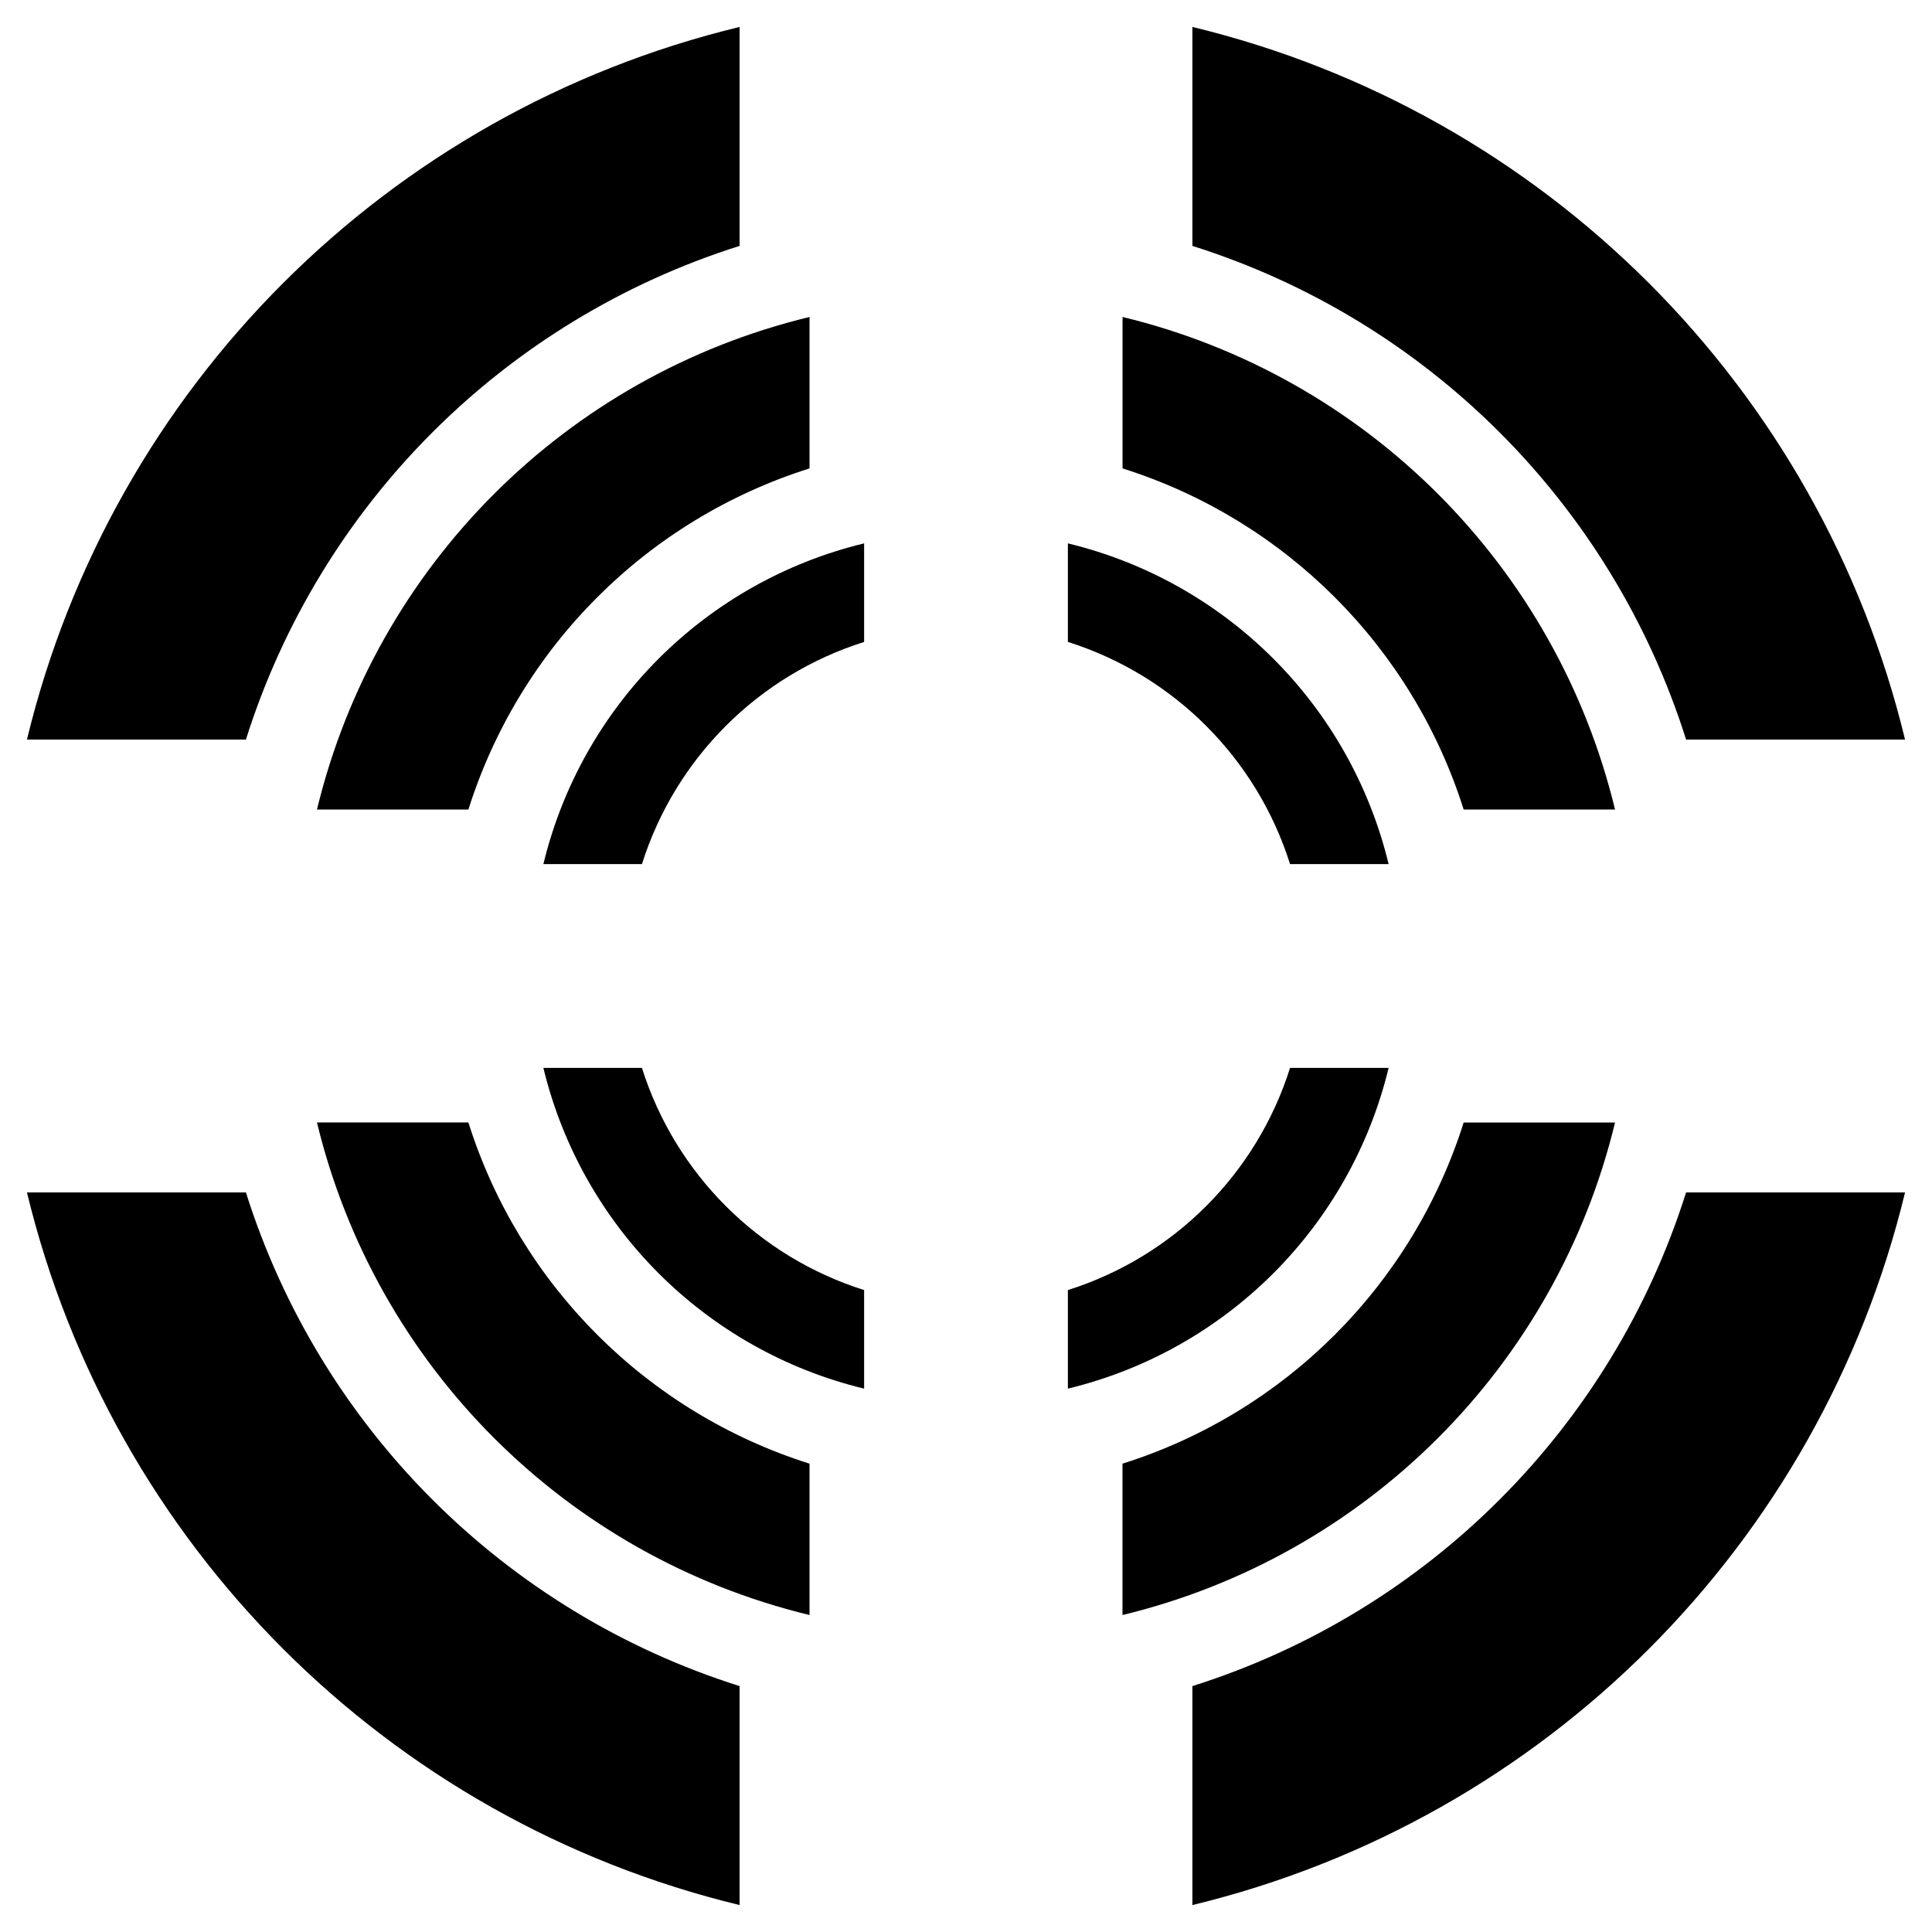
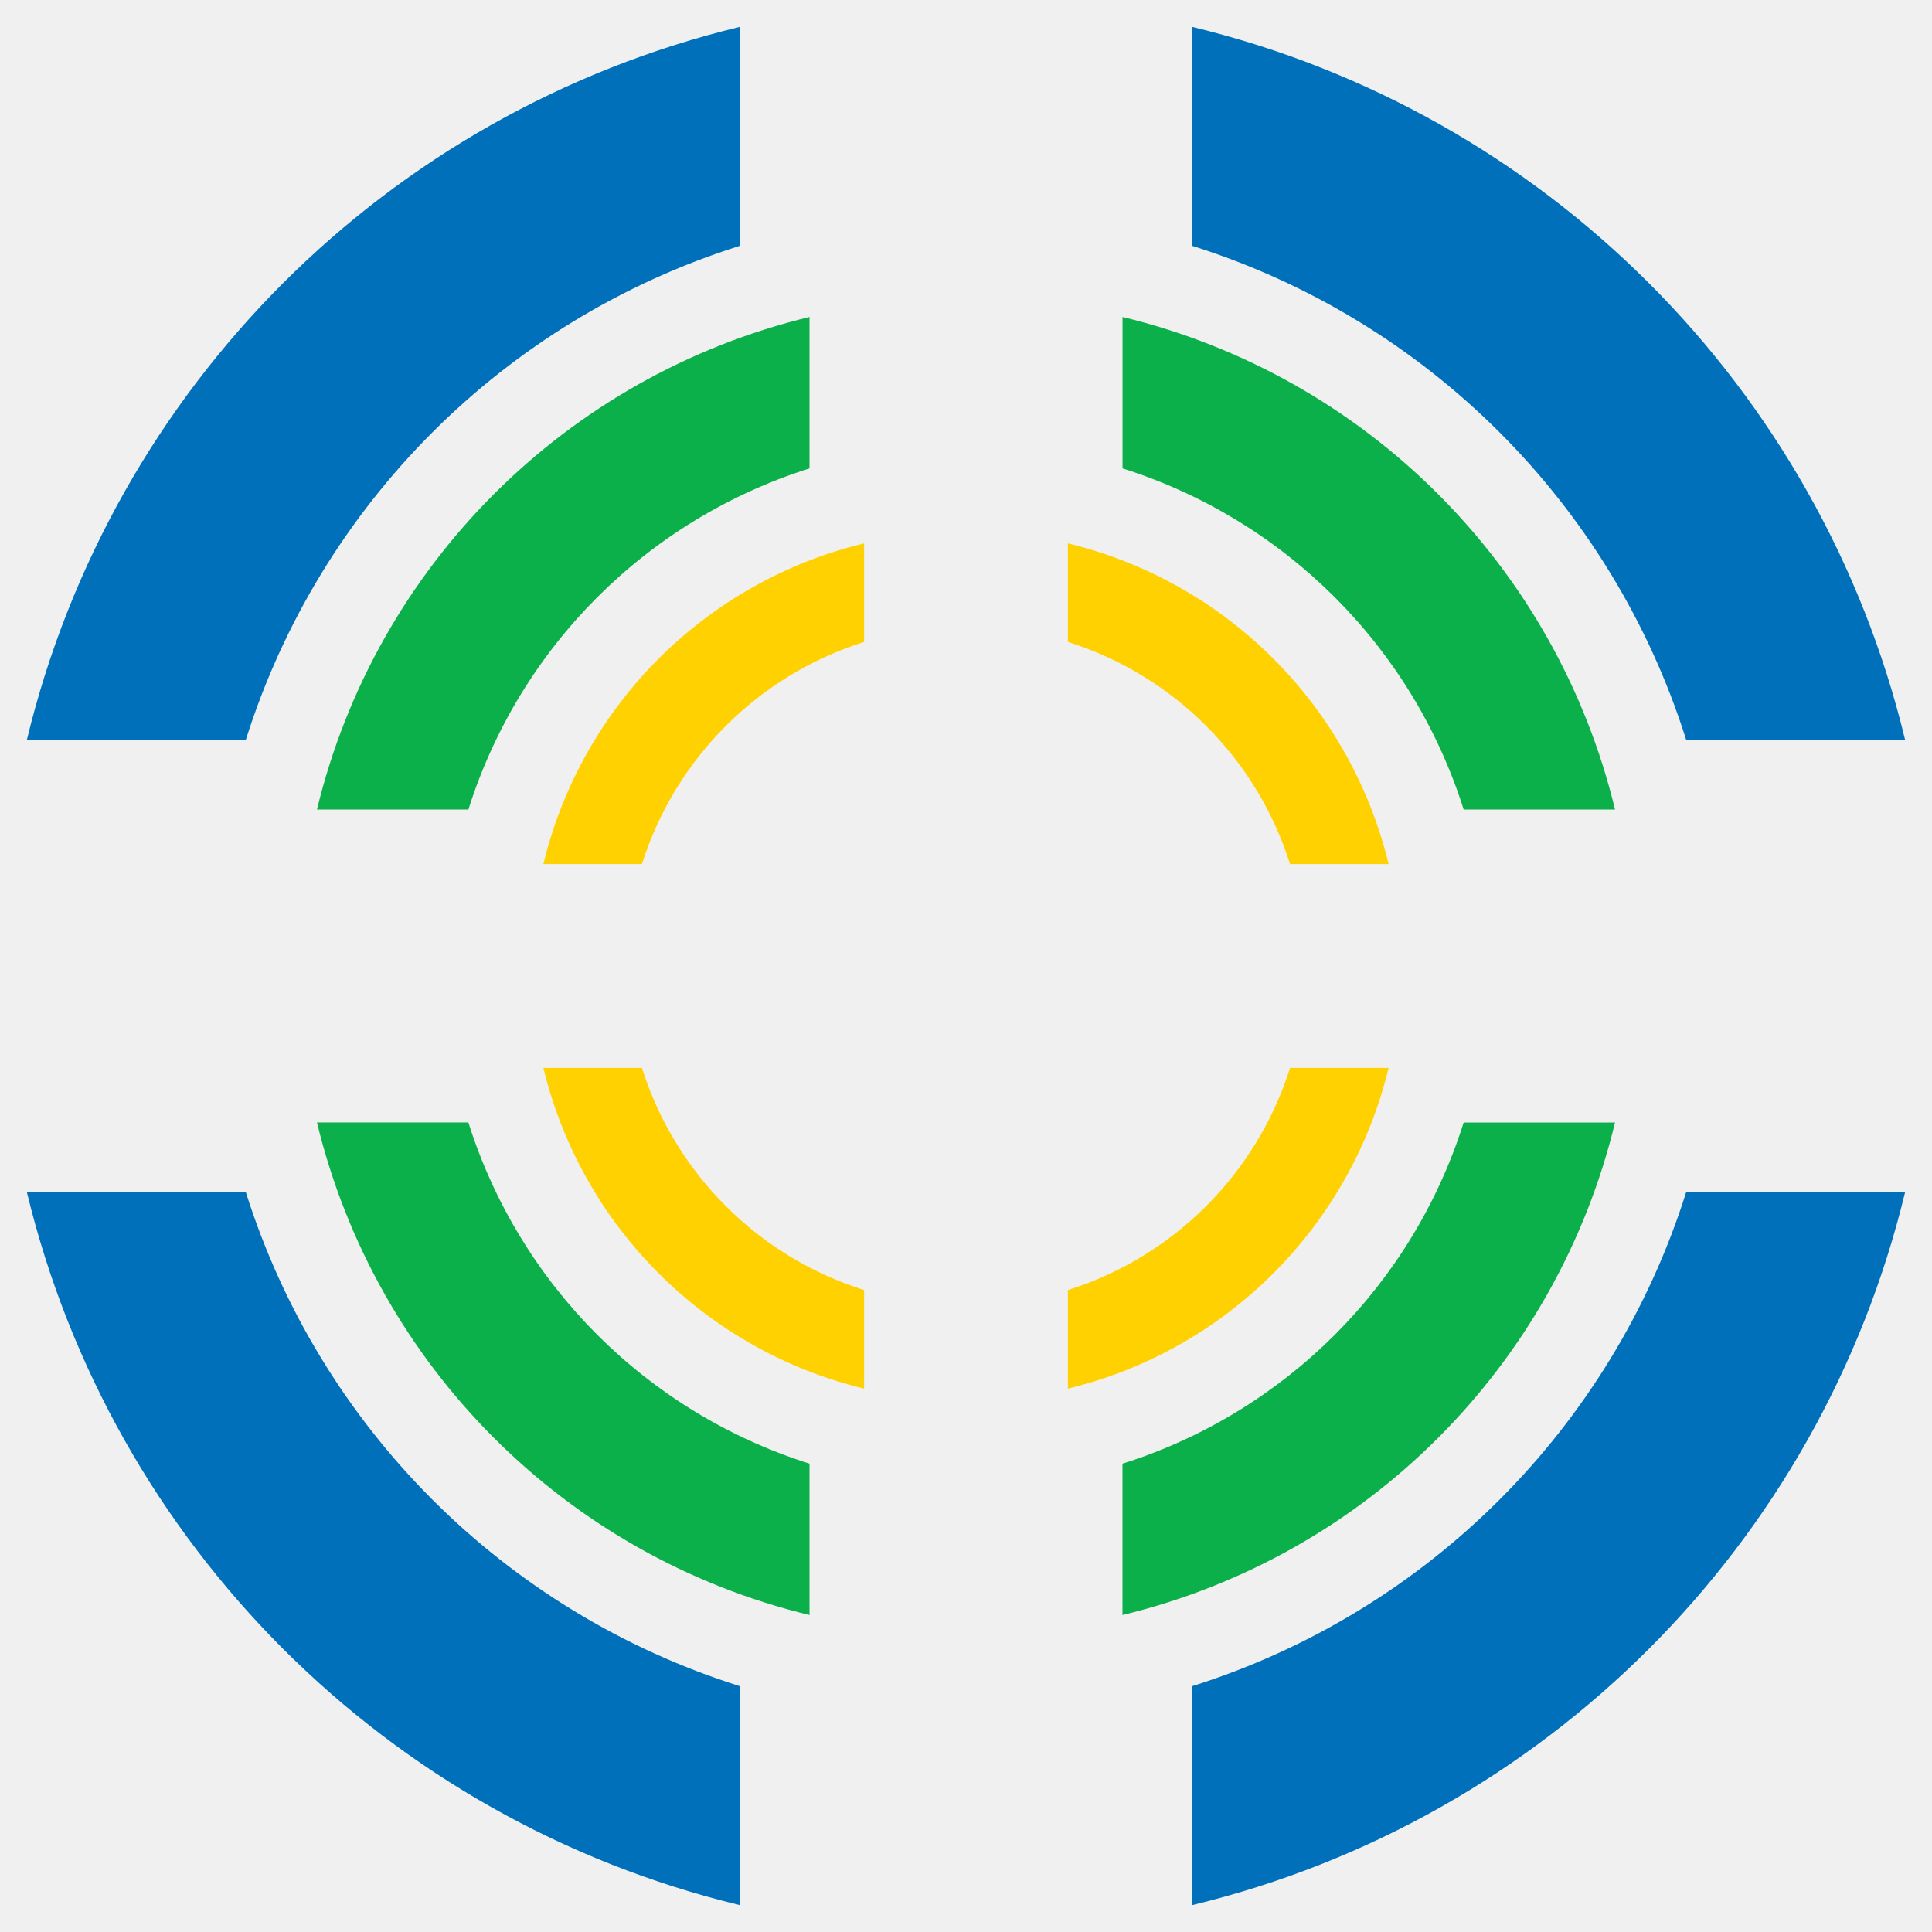
<svg xmlns="http://www.w3.org/2000/svg" version="1.0" width="500px" height="500px" viewBox="0 0 128 128" xml:space="preserve">
-   <rect x="0" y="0" width="100%" height="100%" fill="#FFFFFF" />
-   <path fill="#000000" fill-opacity="1" d="M111.708,49A50.116,50.116,0,0,0,79,16.292V1.785A64.076,64.076,0,0,1,126.215,49H111.708ZM49,16.292A50.114,50.114,0,0,0,16.292,49H1.785A64.075,64.075,0,0,1,49,1.785V16.292ZM16.292,79A50.116,50.116,0,0,0,49,111.708v14.507A64.076,64.076,0,0,1,1.785,79H16.292ZM79,111.708A50.118,50.118,0,0,0,111.708,79h14.507A64.078,64.078,0,0,1,79,126.215V111.708Z">
+   <path fill="#0070bb" fill-opacity="1" d="M111.708,49A50.116,50.116,0,0,0,79,16.292V1.785A64.076,64.076,0,0,1,126.215,49H111.708ZM49,16.292A50.114,50.114,0,0,0,16.292,49H1.785A64.075,64.075,0,0,1,49,1.785V16.292ZM16.292,79A50.116,50.116,0,0,0,49,111.708v14.507A64.076,64.076,0,0,1,1.785,79H16.292ZM79,111.708A50.118,50.118,0,0,0,111.708,79h14.507A64.078,64.078,0,0,1,79,126.215V111.708Z">
    <animateTransform attributeName="transform" type="rotate" from="0 64 64" to="-90 64 64" dur="1800ms" repeatCount="indefinite" />
  </path>
-   <path fill="#000000" fill-opacity="1" d="M96.971,53.633a34.634,34.634,0,0,0-22.6-22.6V21A44.283,44.283,0,0,1,107,53.633H96.971Zm-43.338-22.6a34.634,34.634,0,0,0-22.6,22.6H21A44.283,44.283,0,0,1,53.633,21V31.029Zm-22.6,43.338a34.634,34.634,0,0,0,22.6,22.6V107A44.283,44.283,0,0,1,21,74.367H31.029Zm43.338,22.6a34.634,34.634,0,0,0,22.6-22.6H107A44.283,44.283,0,0,1,74.367,107V96.971Z">
+   <path fill="#0cb04a" fill-opacity="1" d="M96.971,53.633a34.634,34.634,0,0,0-22.6-22.6V21A44.283,44.283,0,0,1,107,53.633H96.971Zm-43.338-22.6a34.634,34.634,0,0,0-22.6,22.6H21A44.283,44.283,0,0,1,53.633,21V31.029Zm-22.6,43.338a34.634,34.634,0,0,0,22.6,22.6V107A44.283,44.283,0,0,1,21,74.367H31.029Zm43.338,22.6a34.634,34.634,0,0,0,22.6-22.6H107A44.283,44.283,0,0,1,74.367,107V96.971Z">
    <animateTransform attributeName="transform" type="rotate" from="0 64 64" to="90 64 64" dur="1800ms" repeatCount="indefinite" />
  </path>
-   <path fill="#000000" fill-opacity="1" d="M85.47,57.25A22.552,22.552,0,0,0,70.75,42.53V36A28.836,28.836,0,0,1,92,57.25H85.47ZM57.25,42.53A22.552,22.552,0,0,0,42.53,57.25H36A28.836,28.836,0,0,1,57.25,36V42.53ZM42.53,70.75A22.552,22.552,0,0,0,57.25,85.47V92A28.836,28.836,0,0,1,36,70.75H42.53ZM70.75,85.47A22.552,22.552,0,0,0,85.47,70.75H92A28.836,28.836,0,0,1,70.75,92V85.47Z">
+   <path fill="#ffd100" fill-opacity="1" d="M85.47,57.25A22.552,22.552,0,0,0,70.75,42.53V36A28.836,28.836,0,0,1,92,57.25H85.47ZM57.25,42.53A22.552,22.552,0,0,0,42.53,57.25H36A28.836,28.836,0,0,1,57.25,36V42.53ZM42.53,70.75A22.552,22.552,0,0,0,57.25,85.47V92A28.836,28.836,0,0,1,36,70.75H42.53ZM70.75,85.47A22.552,22.552,0,0,0,85.47,70.75H92A28.836,28.836,0,0,1,70.75,92V85.47Z">
    <animateTransform attributeName="transform" type="rotate" from="0 64 64" to="-90 64 64" dur="1800ms" repeatCount="indefinite" />
  </path>
</svg>
